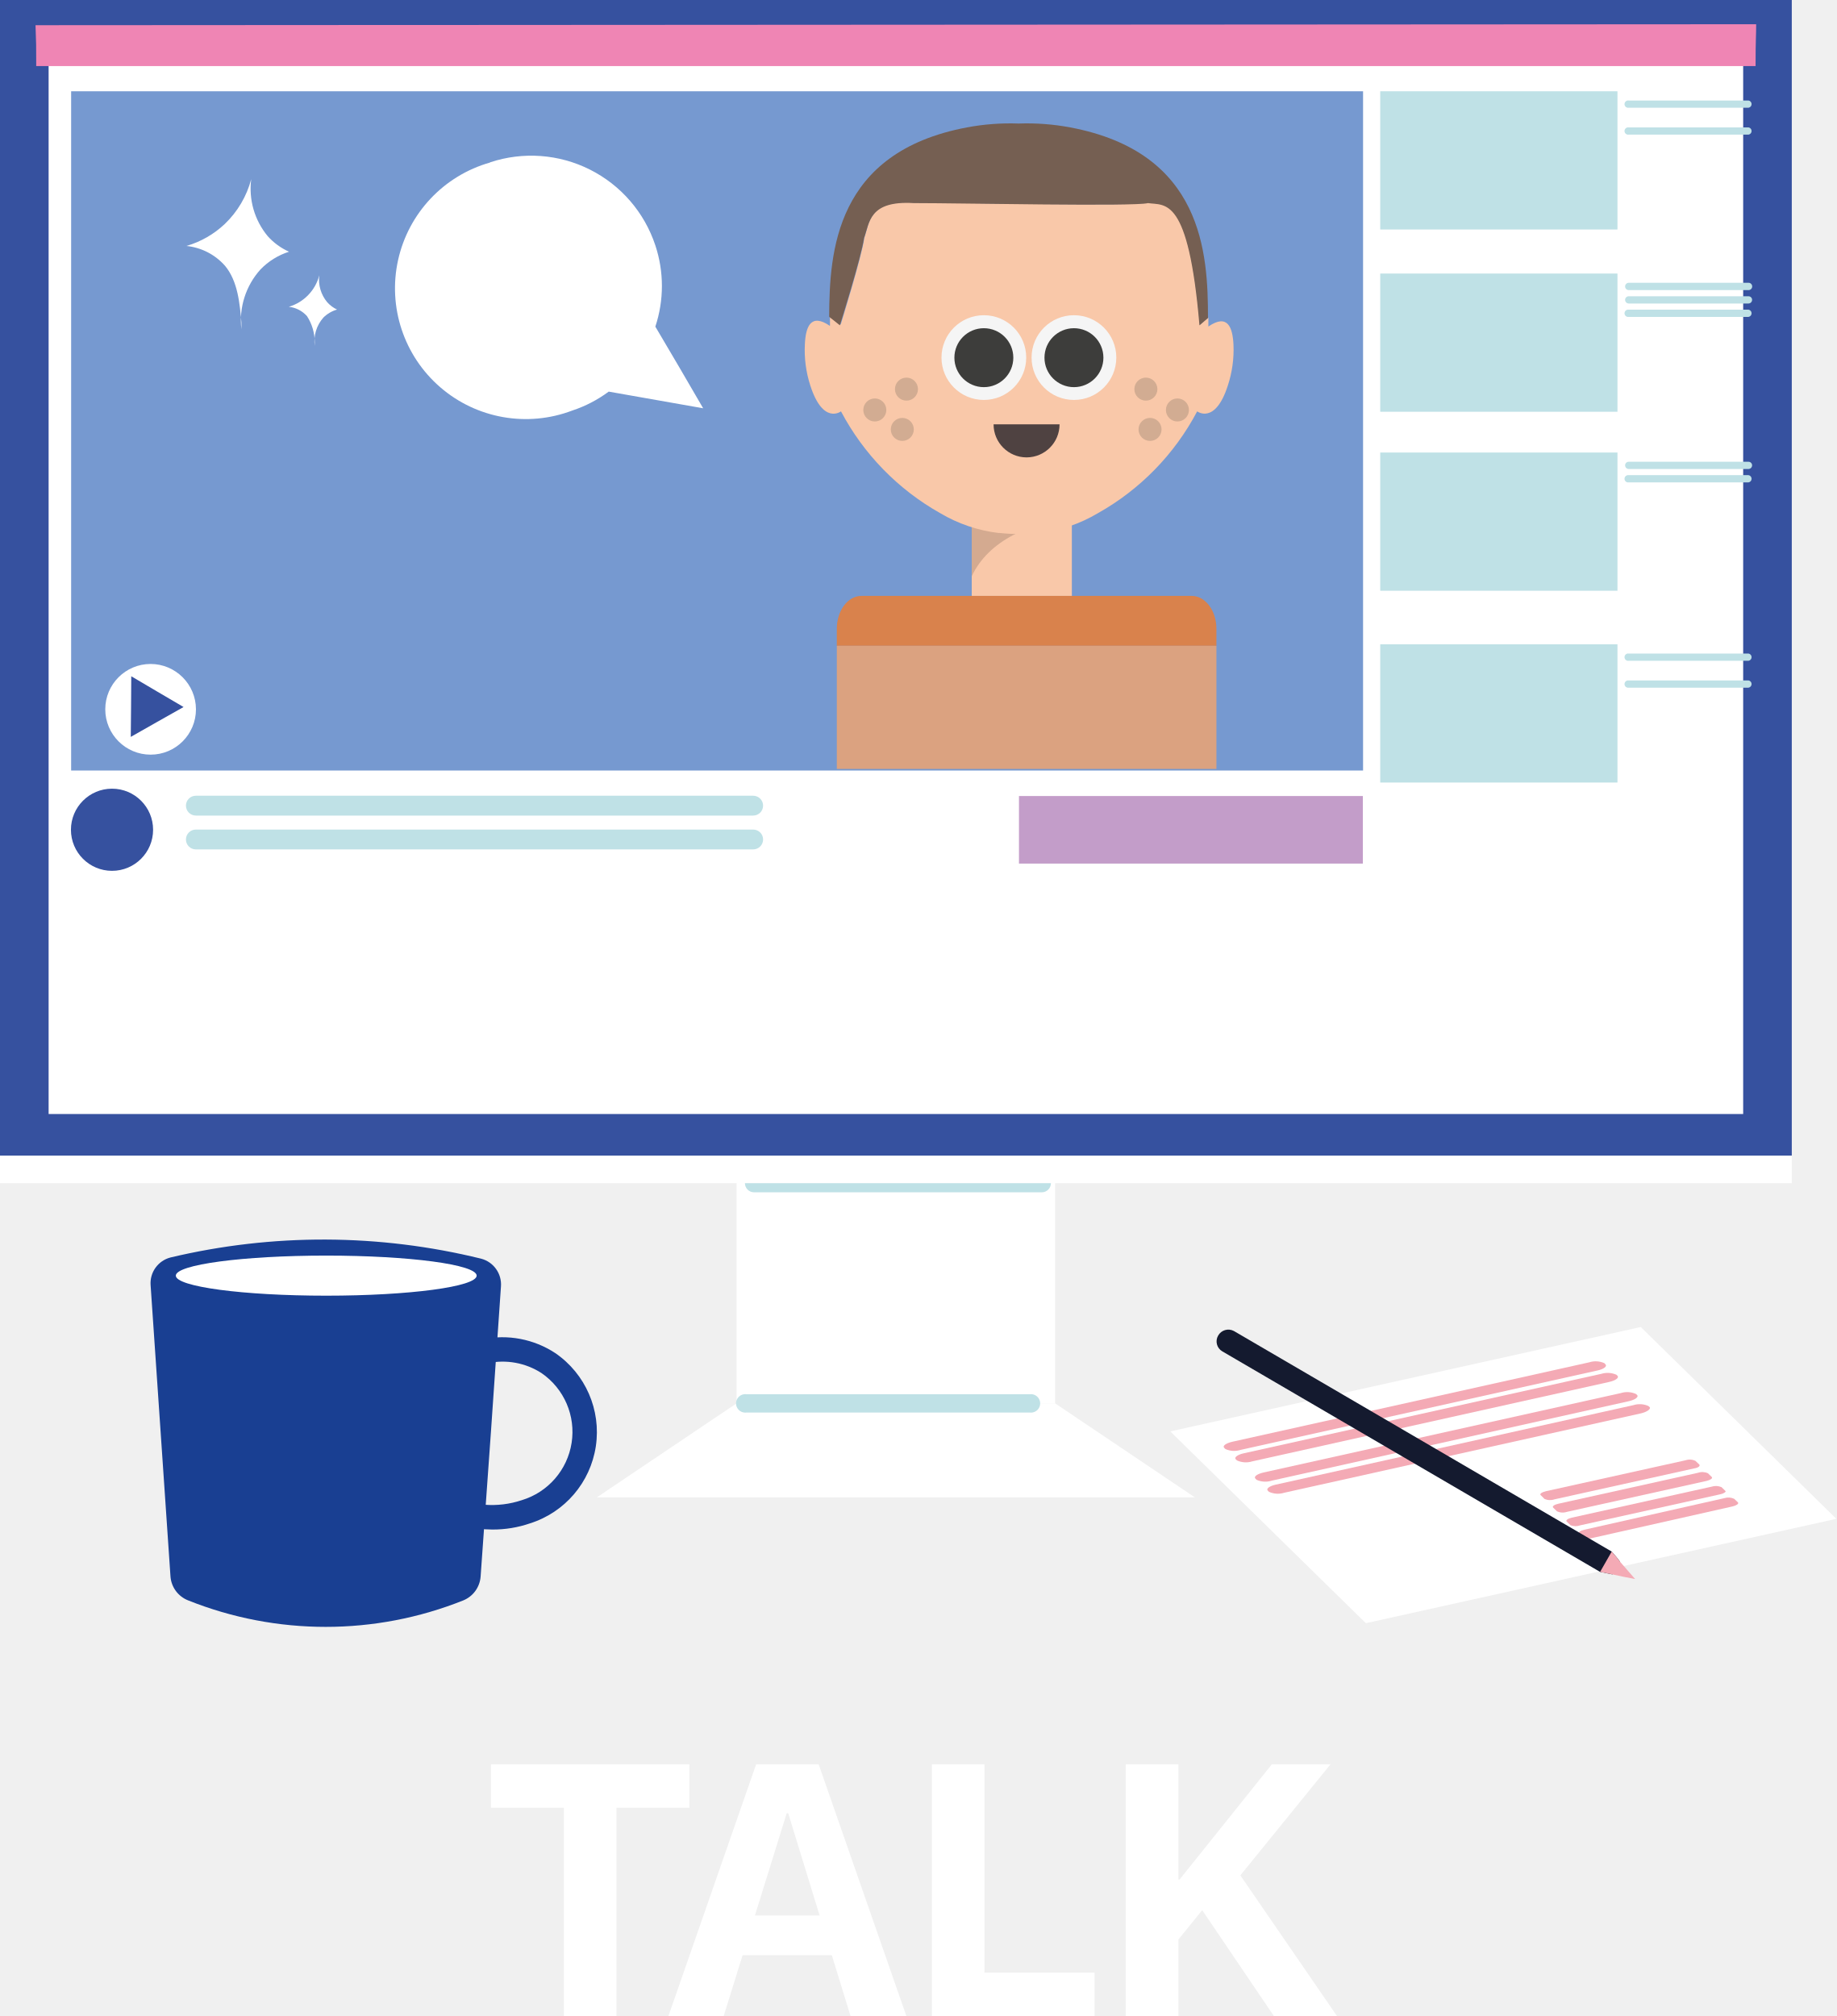
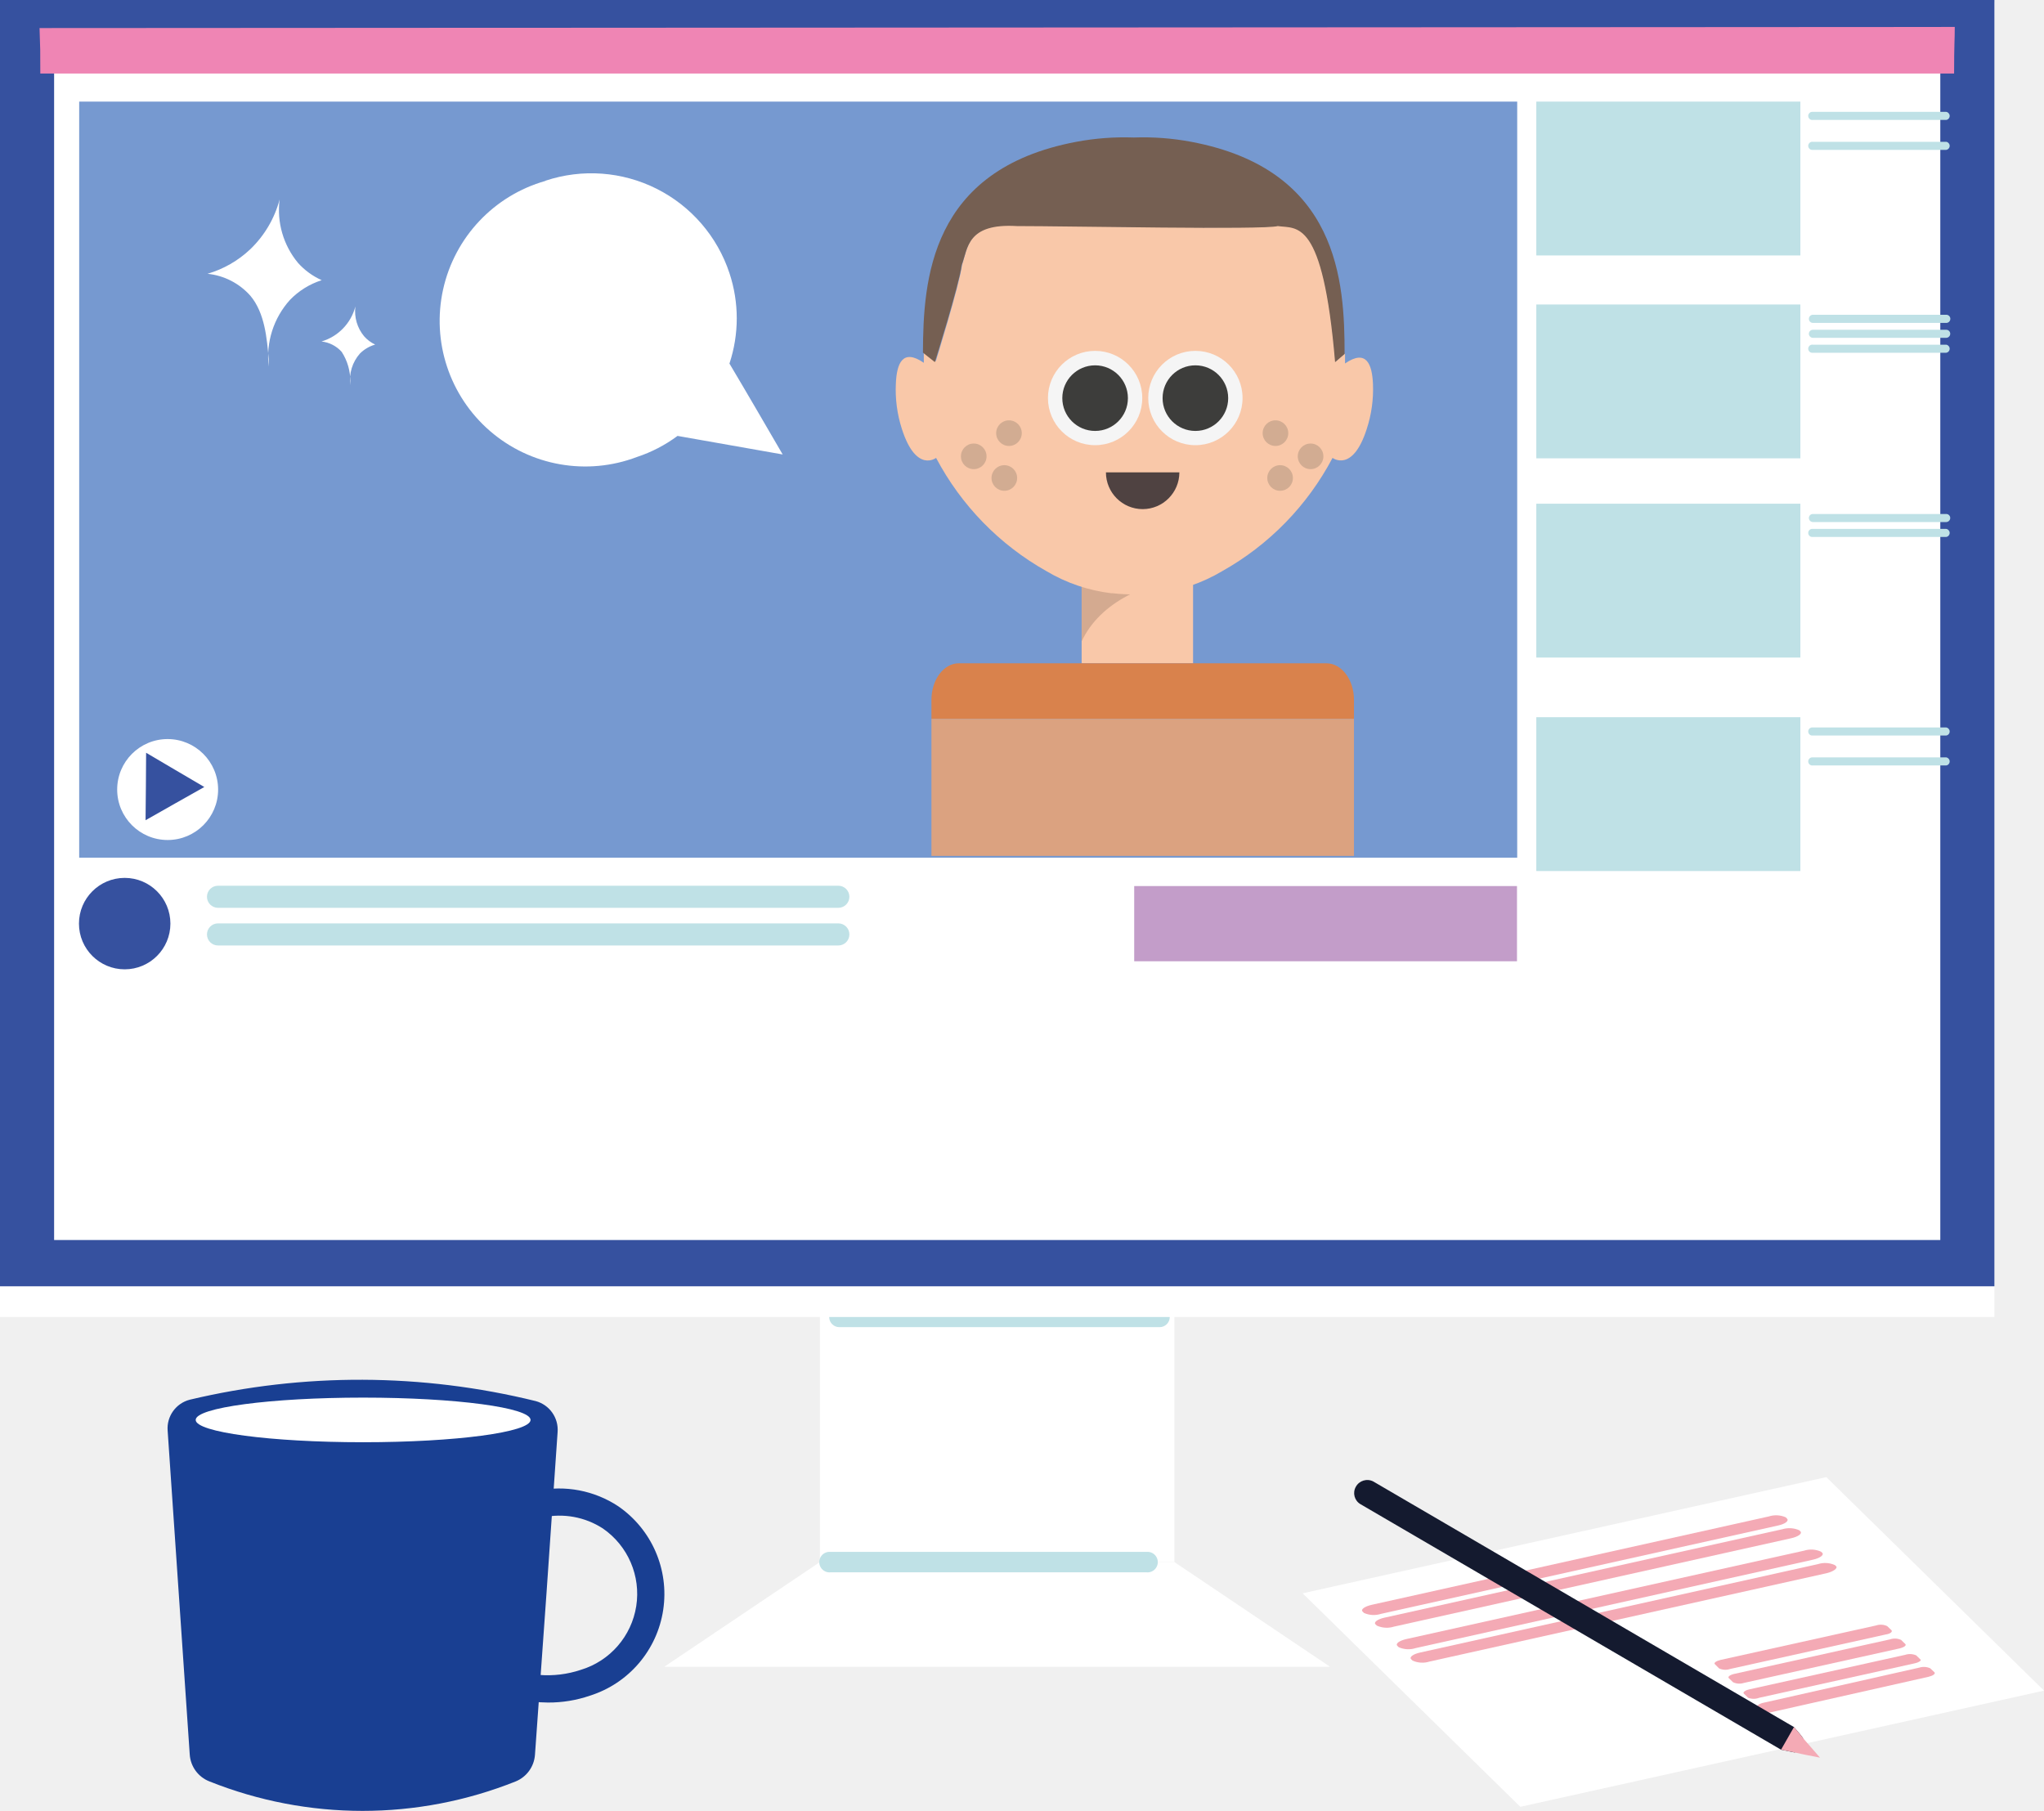
- <svg xmlns="http://www.w3.org/2000/svg" viewBox="0 0 185.08 203.19">
+ <svg xmlns="http://www.w3.org/2000/svg" viewBox="0 0 185.08 163.98">
  <defs>
    <style>.cls-1{isolation:isolate;}.cls-2{fill:#fff;}.cls-10,.cls-14,.cls-3{mix-blend-mode:multiply;}.cls-4{fill:#bfe1e6;}.cls-5{fill:#36519f;}.cls-6{fill:#7699d0;}.cls-7{fill:#c39dc9;}.cls-8{fill:#ef85b4;}.cls-9{fill:#193f92;}.cls-10,.cls-12{fill:#f4aab5;}.cls-11{fill:#141a2f;}.cls-13{fill:#f9c8a9;}.cls-14{fill:#d9d9d9;}.cls-15{fill:#755f52;}.cls-16{fill:#d2ac92;}.cls-17{fill:#f5f5f5;}.cls-18{fill:#3d3d3b;}.cls-19{fill:#4f4241;}.cls-20{fill:#d9824c;}.cls-21{fill:#dba280;}</style>
  </defs>
  <g class="cls-1">
    <g id="Laag_2" data-name="Laag 2">
      <g id="Laag_1-2" data-name="Laag 1">
        <rect class="cls-2" x="74.24" y="102.77" width="32.1" height="38.67" />
        <path class="cls-2" d="M120.43,150.92H60.15l14.09-9.48h32.1Z" />
        <g class="cls-3">
          <path class="cls-4" d="M103.81,142.37H75.21a.93.93,0,1,1,0-1.85h28.6a.93.93,0,1,1,0,1.85Z" />
        </g>
        <g class="cls-3">
          <path class="cls-4" d="M105,120.17h-29a.92.92,0,0,1,0-1.84h29a.92.92,0,0,1,0,1.84Z" />
        </g>
        <path class="cls-2" d="M180.59.2V119.25H0V.2a0,0,0,0,1,0,0H180.57A0,0,0,0,1,180.59.2Z" />
        <polygon class="cls-5" points="180.59 0 180.59 116.47 0 116.47 0 0 0 0 180.59 0" />
        <polygon class="cls-2" points="175.69 4.18 175.69 112.28 4.9 112.28 4.9 4.18 4.9 4.18 175.69 4.18" />
        <rect class="cls-6" x="7.17" y="9.2" width="130.21" height="68.46" />
        <rect class="cls-7" x="102.7" y="80.23" width="34.66" height="6.81" />
        <path class="cls-5" d="M15.43,83.63a4.14,4.14,0,1,1-4.14-4.14A4.14,4.14,0,0,1,15.43,83.63Z" />
        <path class="cls-4" d="M75.91,82.2H19.74a1,1,0,1,1,0-2H75.91a1,1,0,1,1,0,2Z" />
        <path class="cls-4" d="M75.91,85.61H19.74a1,1,0,0,1,0-2H75.91a1,1,0,1,1,0,2Z" />
        <rect class="cls-4" x="139.11" y="9.2" width="23.91" height="13.93" />
        <path class="cls-4" d="M176.23,10.86H164.16a.37.37,0,1,1,0-.73h12.07a.37.37,0,0,1,0,.73Z" />
        <path class="cls-4" d="M176.23,13.57H164.16a.37.37,0,1,1,0-.73h12.07a.37.37,0,0,1,0,.73Z" />
        <rect class="cls-4" x="139.11" y="27.57" width="23.91" height="13.93" />
        <path class="cls-4" d="M176.23,29.24H164.16a.37.37,0,0,1,0-.74h12.07a.37.37,0,0,1,0,.74Z" />
        <path class="cls-4" d="M176.23,30.59H164.16a.37.37,0,0,1-.37-.37.36.36,0,0,1,.37-.36h12.07a.36.36,0,0,1,.36.36A.37.37,0,0,1,176.23,30.59Z" />
        <path class="cls-4" d="M176.23,31.94H164.16a.37.37,0,1,1,0-.73h12.07a.37.37,0,0,1,0,.73Z" />
        <rect class="cls-4" x="139.11" y="45.61" width="23.91" height="13.93" />
        <path class="cls-4" d="M176.23,47.27H164.16a.37.37,0,0,1-.37-.37.36.36,0,0,1,.37-.36h12.07a.36.36,0,0,1,.36.36A.37.37,0,0,1,176.23,47.27Z" />
        <path class="cls-4" d="M176.23,48.62H164.16a.37.37,0,1,1,0-.73h12.07a.37.37,0,0,1,0,.73Z" />
        <rect class="cls-4" x="139.11" y="64.94" width="23.91" height="13.93" />
        <path class="cls-4" d="M176.23,66.6H164.16a.37.37,0,1,1,0-.73h12.07a.37.37,0,0,1,0,.73Z" />
        <path class="cls-4" d="M176.23,69.31H164.16a.37.37,0,1,1,0-.73h12.07a.37.37,0,0,1,0,.73Z" />
        <path class="cls-8" d="M176.94,6.66H3.65c0-2.58,0-1.81-.07-4.12L177,2.44C177,3.65,176.94,3.93,176.94,6.66Z" />
        <path class="cls-2" d="M24.33,33.19c0-.16,0-.4,0-.68-.16-1.87-.35-4.16-1.65-5.72a6,6,0,0,0-3.89-2,9.49,9.49,0,0,0,3.87-2.22,9.69,9.69,0,0,0,2.66-4.51,7.49,7.49,0,0,0,1.66,5.74,6.39,6.39,0,0,0,2.15,1.57,6.91,6.91,0,0,0-2.88,1.79A7.67,7.67,0,0,0,24.33,33.19Z" />
        <path class="cls-2" d="M31.72,34.87c0-.07,0-.18,0-.32a4.85,4.85,0,0,0-.78-2.69,2.87,2.87,0,0,0-1.83-.94,4.48,4.48,0,0,0,3.07-3.17,3.54,3.54,0,0,0,.79,2.7,3.08,3.08,0,0,0,1,.75A3.23,3.23,0,0,0,32.6,32,3.6,3.6,0,0,0,31.72,34.87Z" />
        <path class="cls-2" d="M19.75,71.49a4.57,4.57,0,1,1-4.57-4.57A4.58,4.58,0,0,1,19.75,71.49Z" />
        <polygon class="cls-5" points="18.5 71.26 15.84 72.76 13.18 74.27 13.21 71.21 13.23 68.16 15.86 69.71 18.5 71.26" />
        <path class="cls-9" d="M48.44,158.9a2.82,2.82,0,0,1-1.74,2.4,37.35,37.35,0,0,1-27.74,0,2.81,2.81,0,0,1-1.78-2.44q-1-14.65-2-29.32a2.68,2.68,0,0,1,2-2.8,66.6,66.6,0,0,1,31.31.12,2.69,2.69,0,0,1,2,2.81Q49.5,144.3,48.44,158.9Z" />
        <ellipse class="cls-2" cx="32.88" cy="128.57" rx="15.16" ry="2.02" />
        <path class="cls-9" d="M49.62,154.16a12.28,12.28,0,0,1-5.55-1.35l1.13-2.19a9.5,9.5,0,0,0,7.39.58,7.19,7.19,0,0,0,2-12.8,7.21,7.21,0,0,0-5.45-1,8.43,8.43,0,0,0-5.43,3.69l-2.06-1.35a10.87,10.87,0,0,1,7-4.76,9.72,9.72,0,0,1,7.32,1.4,9.65,9.65,0,0,1-2.56,17.16A11.47,11.47,0,0,1,49.62,154.16Z" />
        <polygon class="cls-2" points="185.08 153.08 137.66 163.6 117.95 144.27 165.37 133.75 185.08 153.08" />
        <path class="cls-10" d="M161,138.13l-35.95,8a2.16,2.16,0,0,1-1.54-.08l-.13-.13c-.19-.19.18-.46.83-.61l35.95-8a2.16,2.16,0,0,1,1.54.08l.12.13C162,137.71,161.63,138,161,138.13Z" />
        <path class="cls-10" d="M162.16,139.29l-35.95,8a2.17,2.17,0,0,1-1.53-.09l-.13-.12c-.19-.19.18-.47.83-.61l36-8a2.21,2.21,0,0,1,1.54.09l.12.12C163.19,138.87,162.82,139.15,162.16,139.29Z" />
        <path class="cls-10" d="M164.14,141.23l-35.95,8a2.16,2.16,0,0,1-1.54-.08l-.12-.12c-.2-.2.17-.47.82-.62l36-8a2.14,2.14,0,0,1,1.54.09l.13.12C165.16,140.81,164.79,141.09,164.14,141.23Z" />
        <path class="cls-10" d="M165.39,142.45l-35.95,8a2.15,2.15,0,0,1-1.54-.09l-.12-.12c-.2-.19.17-.47.82-.61l36-8a2.16,2.16,0,0,1,1.54.08l.13.12C166.41,142,166,142.31,165.39,142.45Z" />
        <path class="cls-10" d="M170.74,148l-14.08,3.12a1.35,1.35,0,0,1-1-.05l-.38-.38c-.13-.12.11-.29.52-.39l14.08-3.12a1.34,1.34,0,0,1,1,.06l.39.37C171.39,147.76,171.15,147.94,170.74,148Z" />
        <path class="cls-10" d="M172,149.26l-14.08,3.12a1.34,1.34,0,0,1-1-.06l-.38-.37c-.13-.12.11-.3.52-.39l14.08-3.12a1.35,1.35,0,0,1,1,.05l.39.38C172.64,149,172.4,149.16,172,149.26Z" />
        <path class="cls-10" d="M173.37,150.61l-14.08,3.12a1.4,1.4,0,0,1-1,0l-.39-.38c-.12-.12.12-.3.53-.39l14.08-3.12a1.4,1.4,0,0,1,1,.05l.39.38C174,150.34,173.78,150.52,173.37,150.61Z" />
        <path class="cls-10" d="M174.62,151.83,160.54,155a1.39,1.39,0,0,1-1-.06l-.39-.37c-.12-.12.12-.3.53-.39L173.78,151a1.39,1.39,0,0,1,1,.06l.39.37C175.27,151.57,175,151.74,174.62,151.83Z" />
        <path class="cls-11" d="M124.36,134.15l38.08,22.23c.27.32.56.63.82,1a1.12,1.12,0,0,1-.12.8,1.11,1.11,0,0,1-.64.5l-1.23-.25-38.08-22.23a1.16,1.16,0,0,1-.42-1.58A1.18,1.18,0,0,1,124.36,134.15Z" />
        <path class="cls-12" d="M162.44,156.38c.27.32.56.63.82,1l1.54,1.77c-.76-.15-1.53-.29-2.3-.47l-1.23-.25Z" />
        <path class="cls-2" d="M49.4,16.36a13.17,13.17,0,0,1,16.65,8.37,13,13,0,0,1,0,8.19c1.62,2.72,3.22,5.48,4.82,8.23l-9.52-1.68a13,13,0,0,1-3.68,1.91,13.18,13.18,0,1,1-8.28-25Z" />
        <rect class="cls-13" x="97.94" y="51.52" width="10.09" height="8.54" />
        <path class="cls-14" d="M108,52.4v-.88H97.94v6.56C99.61,54.47,104,52.54,108,52.4Z" />
        <path class="cls-13" d="M124.32,34.76c-.08-1.77-.59-3.18-2.53-1.85V32l-.86.74c-1.11-13.11-3.46-12.06-5.19-12.32-1.32.39-18.74,0-23.62,0-4.57-.27-4.47,2-5,3.53-.26,1.92-2.39,8.76-2.39,8.76l-1.08-.86v1c-1.93-1.33-2.45.08-2.53,1.85a11.56,11.56,0,0,0,.55,4.16c1.29,4,3.09,2.6,3.09,2.6a25.4,25.4,0,0,0,10,10.26,15,15,0,0,0,5.89,2l.13,0a17.79,17.79,0,0,0,3.86,0l.14,0a14.91,14.91,0,0,0,5.88-2,25.27,25.27,0,0,0,10-10.26s1.81,1.38,3.09-2.6A11.56,11.56,0,0,0,124.32,34.76Z" />
        <path class="cls-15" d="M87.08,24c.57-1.53.47-3.8,5-3.53,4.88,0,22.3.36,23.62,0,1.73.26,4.08-.79,5.19,12.32l.86-.74c0-6.52-.5-16.69-13.89-19.21a23.49,23.49,0,0,0-5.17-.39h-.06a23.58,23.58,0,0,0-5.17.39c-13.3,2.5-13.86,12.57-13.89,19.09l1.08.86S86.82,25.88,87.08,24Z" />
        <circle class="cls-16" cx="115.91" cy="43.28" r="1.16" />
        <circle class="cls-16" cx="115.49" cy="39.22" r="1.16" />
        <circle class="cls-16" cx="118.67" cy="41.32" r="1.16" />
        <circle class="cls-16" cx="90.94" cy="43.28" r="1.16" />
        <circle class="cls-16" cx="91.36" cy="39.22" r="1.16" />
        <circle class="cls-16" cx="88.17" cy="41.32" r="1.16" />
        <circle class="cls-17" cx="99.16" cy="36.04" r="4.27" />
        <circle class="cls-18" cx="99.16" cy="36.05" r="2.97" />
        <circle class="cls-17" cx="108.24" cy="36.04" r="4.27" />
        <circle class="cls-18" cx="108.24" cy="36.05" r="2.97" />
        <path class="cls-19" d="M103.47,46.1a3.33,3.33,0,0,0,3.32-3.33h-6.65A3.33,3.33,0,0,0,103.47,46.1Z" />
        <path class="cls-20" d="M122.6,63.38c0-1.84-1.12-3.32-2.49-3.32H86.82c-1.37,0-2.48,1.48-2.48,3.32v1.71H122.6Z" />
        <rect class="cls-21" x="84.34" y="65.09" width="38.26" height="12.41" />
-         <path class="cls-2" d="M56.83,182.2H49.48v-4.38h20v4.38H62.13v21h-5.3Z" />
-         <path class="cls-2" d="M76.21,177.82h4.7v4.93H79.29l-6.35,20.44H67.37Zm-2.77,15.24H85.27l1.3,4H72.14Zm6-10.31v-4.93h3.07l8.84,25.37H85.72Z" />
-         <path class="cls-2" d="M93.92,177.82h5.3v21h11.1v4.38H93.92Z" />
-         <path class="cls-2" d="M113.46,177.82h5.31v25.37h-5.31Zm5.1,11.61h.33l9.3-11.61h5.91l-9.32,11.48h-1l-5.19,6.4Zm1.7,1.75,3.84-3.49,10.65,15.5h-6.36Z" />
      </g>
    </g>
  </g>
</svg>
